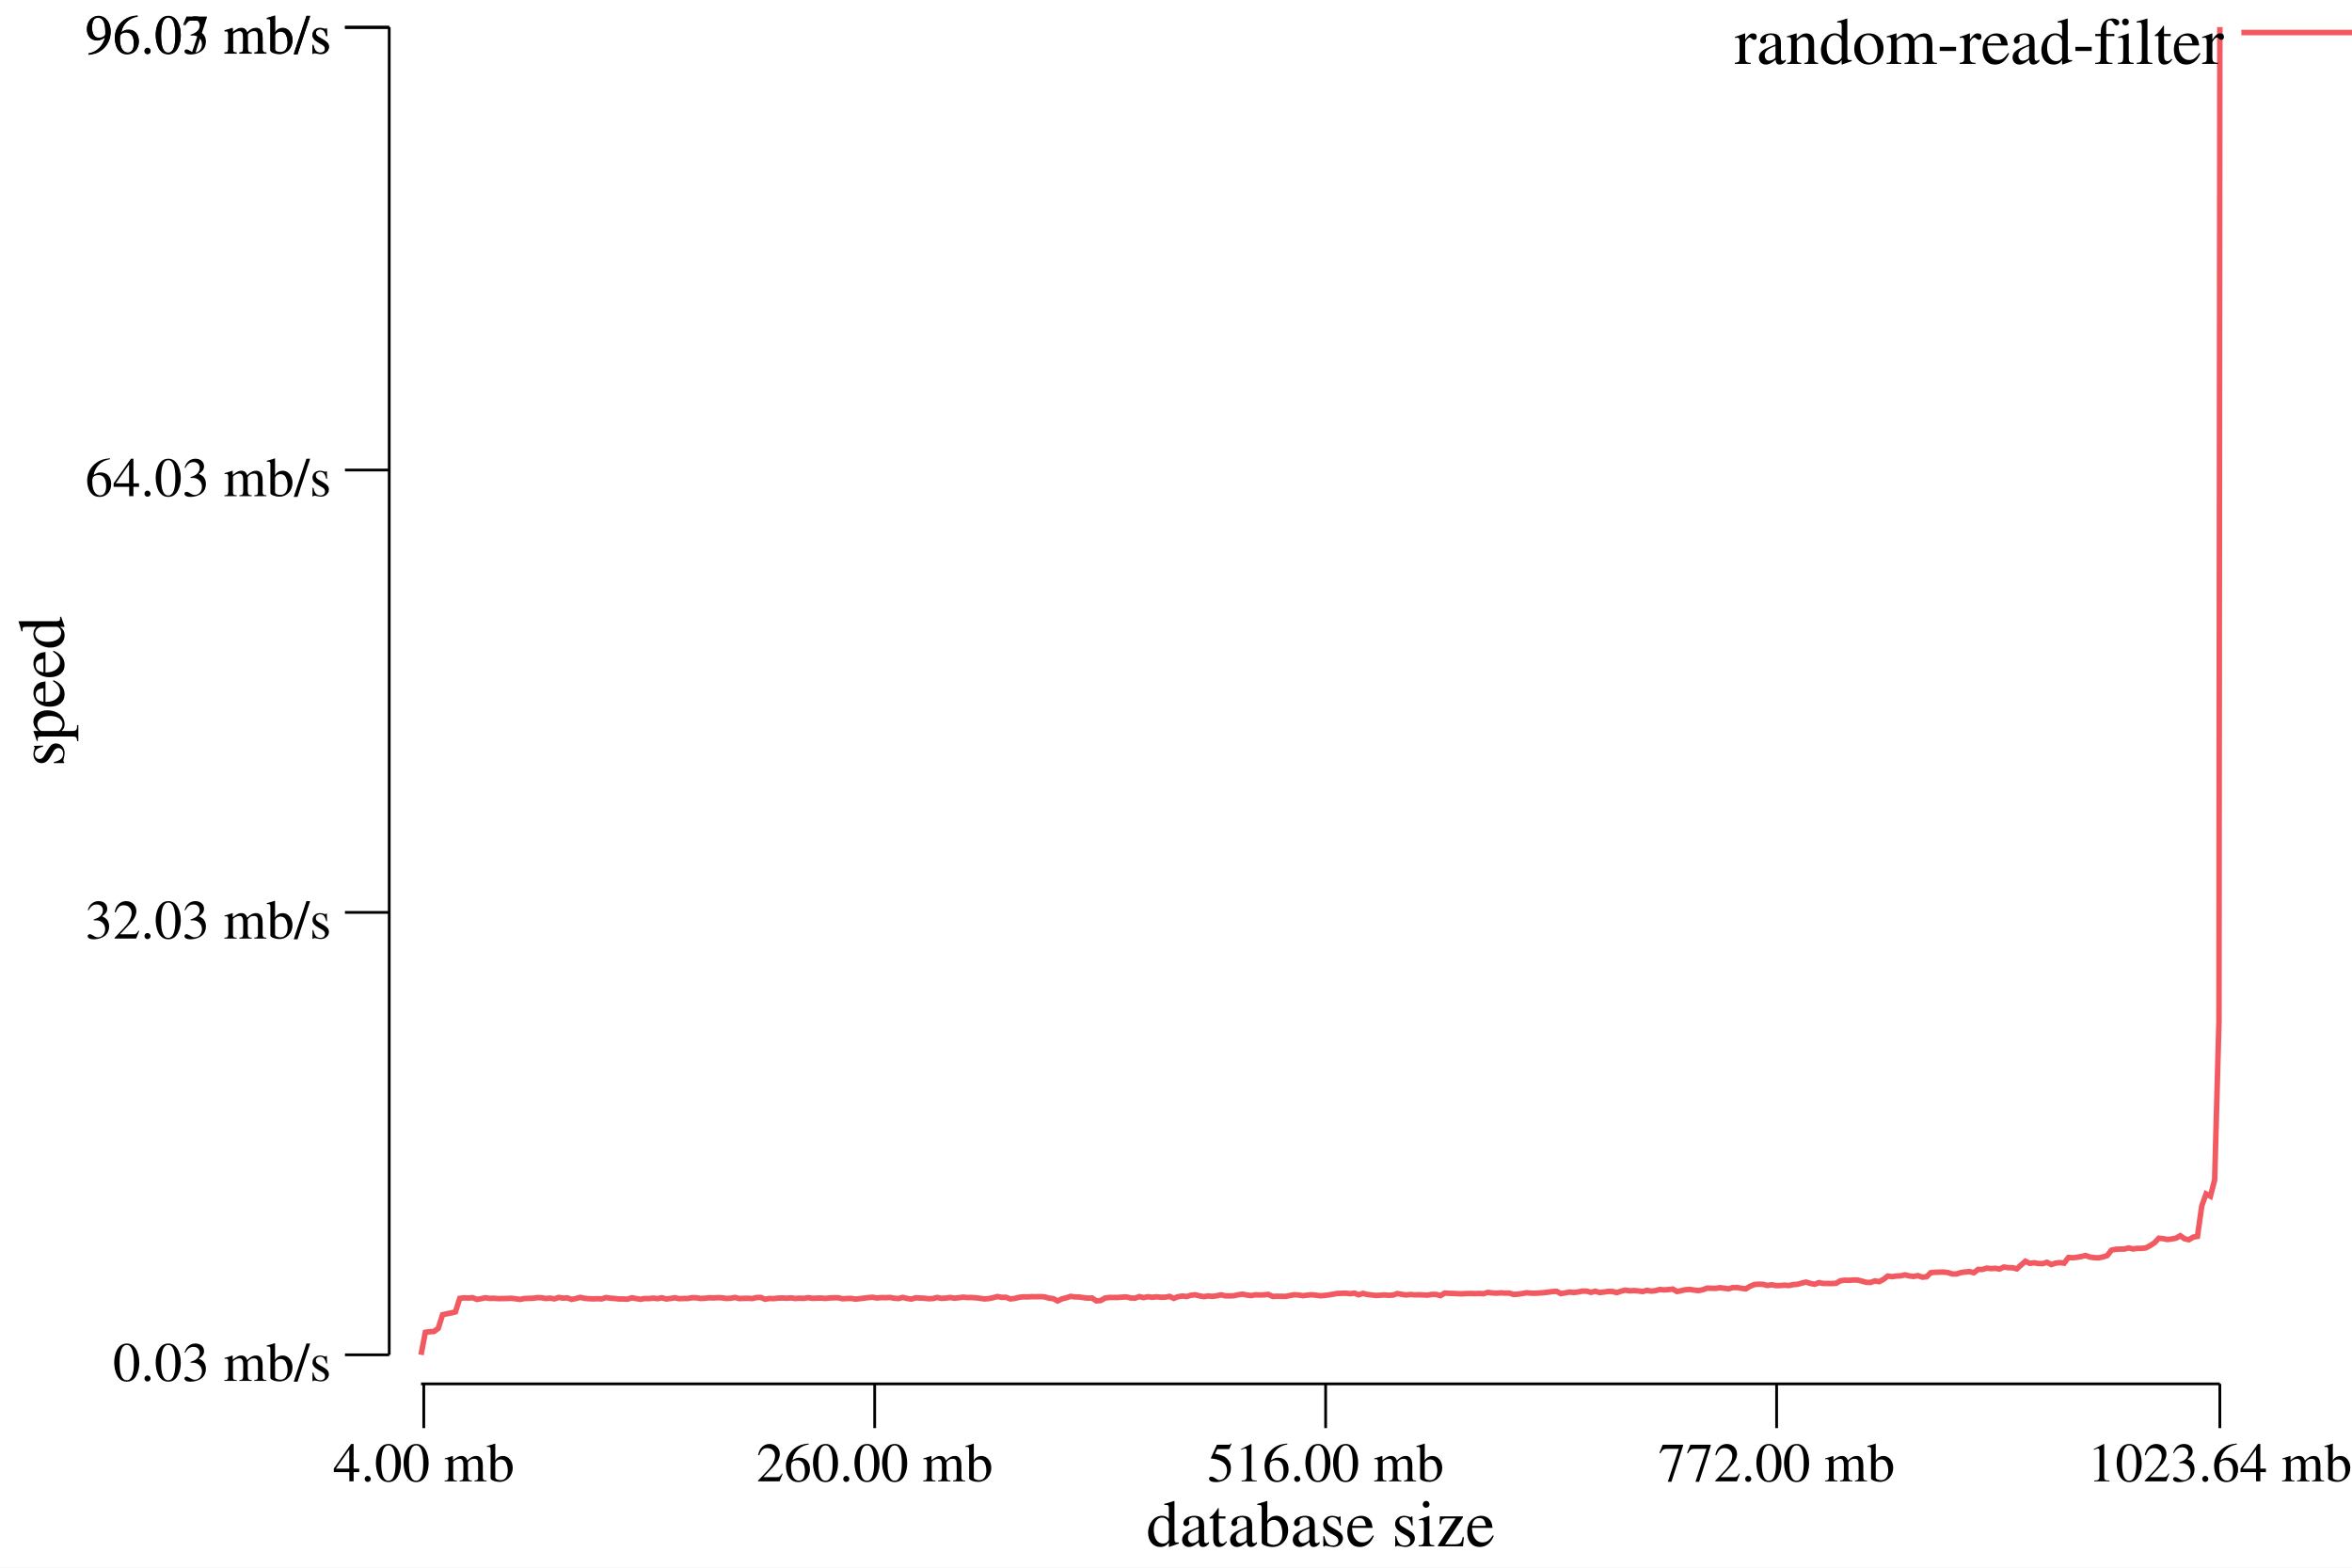
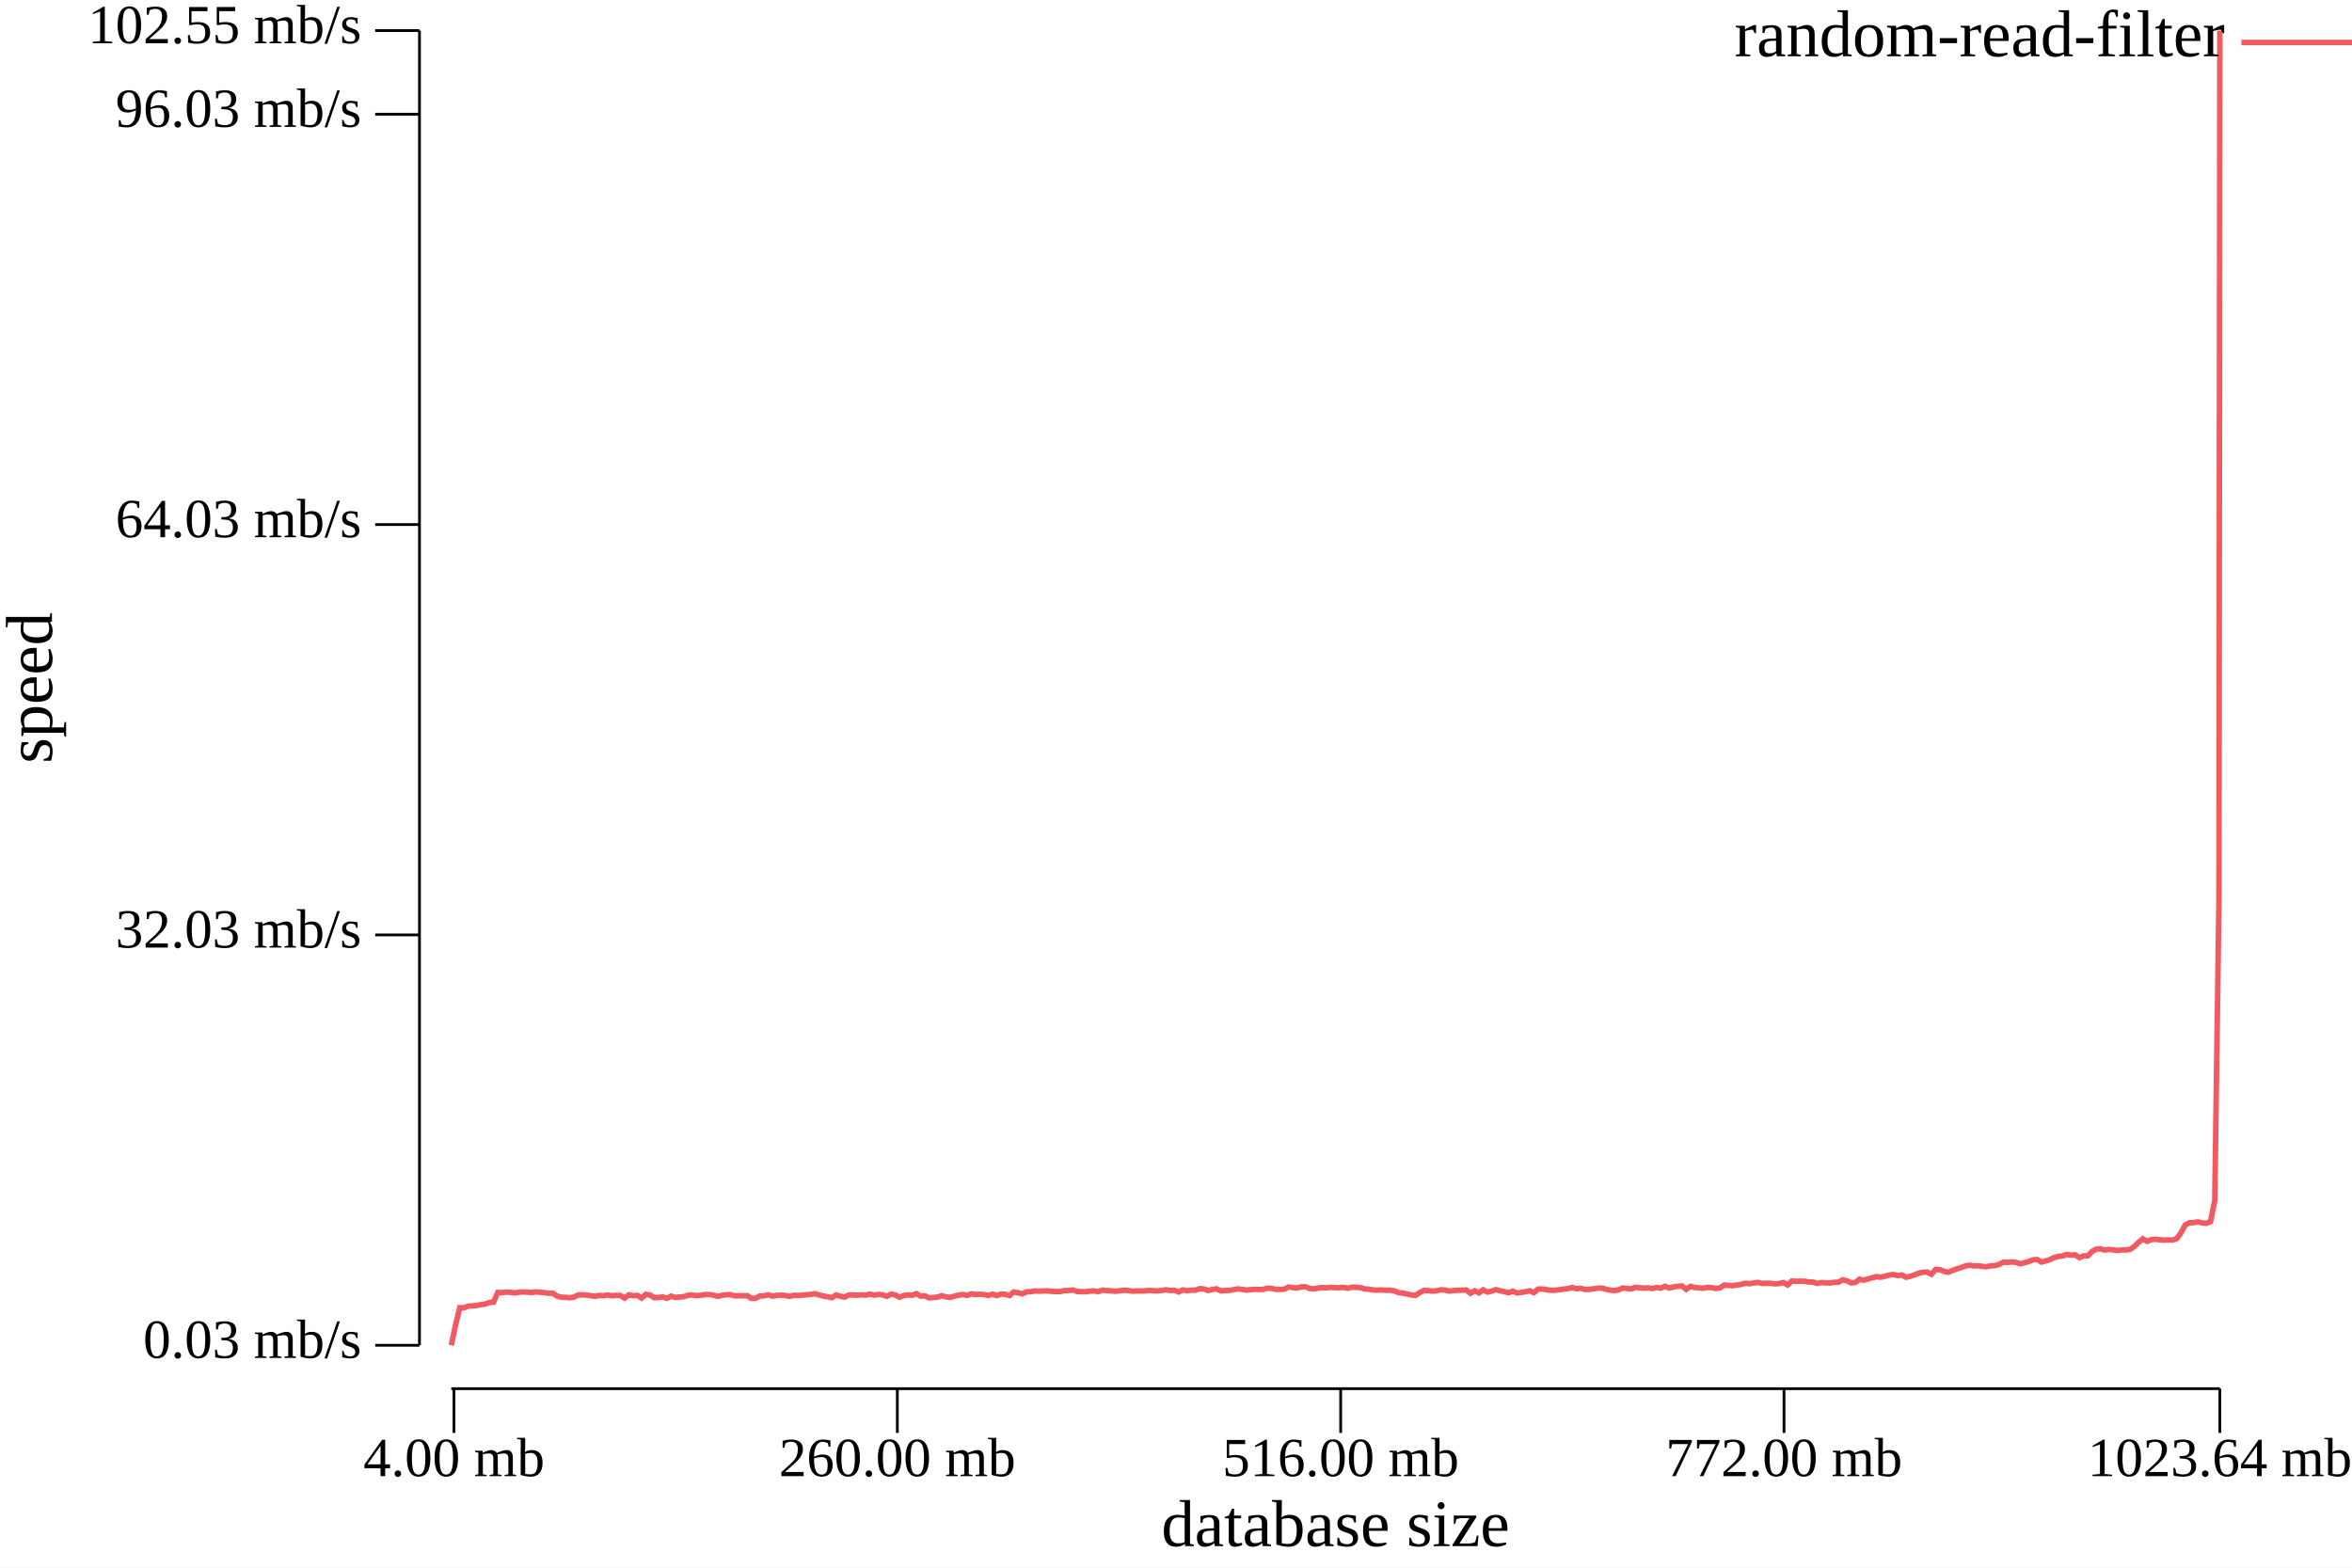
<svg xmlns="http://www.w3.org/2000/svg" width="425.2pt" height="283.46pt" viewBox="0 0 425.2 283.46">
  <g transform="scale(1, -1) translate(0, -283.46)">
    <path d="M0,0L425.2,0L425.2,283.46L0,283.46Z" style="fill:#FFFFFF" />
-     <text x="207.23" y="-3.861" transform="scale(1, -1)" style="font-family:Times;font-weight:normal;font-style:normal;font-size:12px">database size</text>
-     <text x="60.221" y="-15.602" transform="scale(1, -1)" style="font-family:Times;font-weight:normal;font-style:normal;font-size:10px">4.00 mb</text>
-     <text x="136.74" y="-15.602" transform="scale(1, -1)" style="font-family:Times;font-weight:normal;font-style:normal;font-size:10px">260.00 mb</text>
-     <text x="218.26" y="-15.602" transform="scale(1, -1)" style="font-family:Times;font-weight:normal;font-style:normal;font-size:10px">516.00 mb</text>
-     <text x="299.79" y="-15.602" transform="scale(1, -1)" style="font-family:Times;font-weight:normal;font-style:normal;font-size:10px">772.00 mb</text>
-     <text x="377.42" y="-15.602" transform="scale(1, -1)" style="font-family:Times;font-weight:normal;font-style:normal;font-size:10px">1023.64 mb</text>
-     <path d="M76.61,25.23L76.61,33.23" style="fill:none;stroke:#000000;stroke-width:0.5" />
-     <path d="M158.13,25.23L158.13,33.23" style="fill:none;stroke:#000000;stroke-width:0.5" />
-     <path d="M239.65,25.23L239.65,33.23" style="fill:none;stroke:#000000;stroke-width:0.5" />
-     <path d="M321.18,25.23L321.18,33.23" style="fill:none;stroke:#000000;stroke-width:0.5" />
-     <path d="M401.31,25.23L401.31,33.23" style="fill:none;stroke:#000000;stroke-width:0.5" />
-     <path d="M76.114,33.23L401.31,33.23" style="fill:none;stroke:#000000;stroke-width:0.5" />
+     <text x="209.96" y="-3.902" transform="scale(1, -1)" style="font-family:Liberation Serif;font-variant:normal;font-weight:normal;font-style:normal;font-size:12px">database size</text>
+     <text x="65.682" y="-16.541" transform="scale(1, -1)" style="font-family:Liberation Serif;font-variant:normal;font-weight:normal;font-style:normal;font-size:10px">4.00 mb</text>
+     <text x="140.83" y="-16.541" transform="scale(1, -1)" style="font-family:Liberation Serif;font-variant:normal;font-weight:normal;font-style:normal;font-size:10px">260.00 mb</text>
+     <text x="220.98" y="-16.541" transform="scale(1, -1)" style="font-family:Liberation Serif;font-variant:normal;font-weight:normal;font-style:normal;font-size:10px">516.00 mb</text>
+     <text x="301.13" y="-16.541" transform="scale(1, -1)" style="font-family:Liberation Serif;font-variant:normal;font-weight:normal;font-style:normal;font-size:10px">772.00 mb</text>
+     <text x="377.42" y="-16.541" transform="scale(1, -1)" style="font-family:Liberation Serif;font-variant:normal;font-weight:normal;font-style:normal;font-size:10px">1023.64 mb</text>
+     <path d="M82.071,24.363L82.071,32.363" style="fill:none;stroke:#000000;stroke-width:0.5" />
+     <path d="M162.22,24.363L162.22,32.363" style="fill:none;stroke:#000000;stroke-width:0.5" />
+     <path d="M242.37,24.363L242.37,32.363" style="fill:none;stroke:#000000;stroke-width:0.5" />
+     <path d="M322.52,24.363L322.52,32.363" style="fill:none;stroke:#000000;stroke-width:0.5" />
+     <path d="M401.31,24.363L401.31,32.363" style="fill:none;stroke:#000000;stroke-width:0.5" />
+     <path d="M81.583,32.363L401.31,32.363" style="fill:none;stroke:#000000;stroke-width:0.5" />
    <g transform="rotate(90)">
-       <text x="144.86" y="11.555" transform="scale(1, -1)" style="font-family:Times;font-weight:normal;font-style:normal;font-size:12px">speed</text>
+       <text x="145.41" y="9.387" transform="scale(1, -1)" style="font-family:Liberation Serif;font-variant:normal;font-weight:normal;font-style:normal;font-size:12px">speed</text>
    </g>
-     <text x="20.416" y="-33.762" transform="scale(1, -1)" style="font-family:Times;font-weight:normal;font-style:normal;font-size:10px">0.03 mb/s</text>
-     <text x="15.416" y="-113.76" transform="scale(1, -1)" style="font-family:Times;font-weight:normal;font-style:normal;font-size:10px">32.03 mb/s</text>
-     <text x="15.416" y="-193.75" transform="scale(1, -1)" style="font-family:Times;font-weight:normal;font-style:normal;font-size:10px">64.03 mb/s</text>
-     <text x="15.416" y="-273.75" transform="scale(1, -1)" style="font-family:Times;font-weight:normal;font-style:normal;font-size:10px">96.03 mb/s</text>
-     <text x="15.416" y="-273.84" transform="scale(1, -1)" style="font-family:Times;font-weight:normal;font-style:normal;font-size:10px">96.07 mb/s</text>
-     <path d="M62.364,38.483L70.364,38.483" style="fill:none;stroke:#000000;stroke-width:0.5" />
-     <path d="M62.364,118.48L70.364,118.48" style="fill:none;stroke:#000000;stroke-width:0.5" />
-     <path d="M62.364,198.47L70.364,198.47" style="fill:none;stroke:#000000;stroke-width:0.5" />
-     <path d="M62.364,278.47L70.364,278.47" style="fill:none;stroke:#000000;stroke-width:0.5" />
-     <path d="M62.364,278.56L70.364,278.56" style="fill:none;stroke:#000000;stroke-width:0.5" />
-     <path d="M70.364,38.48L70.364,278.56" style="fill:none;stroke:#000000;stroke-width:0.5" />
-     <path d="M76.114,38.48L76.892,42.55L77.669,42.662L78.447,42.698L79.225,43.266L80.002,45.727L80.78,45.906L81.557,46.052L82.335,46.246L83.113,48.687L83.89,48.786L84.668,48.748L85.445,48.815L86.223,48.502L87.001,48.639L87.778,48.799L88.556,48.685L89.334,48.704L90.111,48.644L90.889,48.66L91.666,48.67L92.444,48.706L93.222,48.615L93.999,48.506L94.777,48.664L95.554,48.693L96.332,48.703L97.11,48.823L97.887,48.803L98.665,48.666L99.442,48.735L100.22,48.603L101,48.857L101.78,48.733L102.55,48.778L103.33,48.509L104.11,48.659L104.89,48.868L105.66,48.707L106.44,48.632L107.22,48.601L108,48.631L108.77,48.594L109.55,48.835L110.33,48.722L111.11,48.674L111.88,48.582L112.66,48.583L113.44,48.545L114.22,48.797L114.99,48.659L115.77,48.527L116.55,48.663L117.33,48.651L118.1,48.735L118.88,48.642L119.66,48.8L120.44,48.578L121.22,48.674L121.99,48.799L122.77,48.634L123.55,48.665L124.33,48.67L125.1,48.804L125.88,48.799L126.66,48.67L127.44,48.709L128.21,48.798L128.99,48.766L129.77,48.82L130.55,48.787L131.32,48.671L132.1,48.717L132.88,48.849L133.66,48.652L134.43,48.691L135.21,48.705L135.99,48.66L136.77,48.84L137.54,48.854L138.32,48.534L139.1,48.675L139.88,48.647L140.66,48.739L141.43,48.756L142.21,48.716L142.99,48.779L143.77,48.669L144.54,48.724L145.32,48.69L146.1,48.818L146.88,48.698L147.65,48.729L148.43,48.749L149.21,48.681L149.99,48.771L150.76,48.795L151.54,48.796L152.32,48.618L153.1,48.664L153.87,48.686L154.65,48.554L155.43,48.637L156.21,48.733L156.98,48.832L157.76,48.885L158.54,48.751L159.32,48.832L160.1,48.81L160.87,48.856L161.65,48.722L162.43,48.661L163.21,48.863L163.98,48.676L164.76,48.562L165.54,48.793L166.32,48.746L167.09,48.717L167.87,48.626L168.65,48.655L169.43,48.852L170.2,48.692L170.98,48.738L171.76,48.853L172.54,48.72L173.31,48.801L174.09,48.907L174.87,48.838L175.65,48.847L176.43,48.792L177.2,48.7L177.98,48.591L178.76,48.651L179.54,48.813L180.31,49.02L181.09,48.875L181.87,48.884L182.65,48.587L183.42,48.679L184.2,48.869L184.98,48.965L185.76,48.952L186.53,48.999L187.31,48.986L188.09,49.008L188.87,48.959L189.64,48.732L190.42,48.643L191.2,48.22L191.98,48.601L192.75,48.785L193.53,49.052L194.31,48.955L195.09,48.932L195.87,48.823L196.64,48.729L197.42,48.758L198.2,48.238L198.98,48.296L199.75,48.738L200.53,48.856L201.31,48.847L202.09,48.855L202.86,48.912L203.64,48.95L204.42,48.759L205.2,48.735L205.97,49.016L206.75,48.831L207.53,48.987L208.31,48.883L209.08,48.971L209.86,48.898L210.64,48.904L211.42,49.052L212.19,48.693L212.97,48.994L213.75,49.11L214.53,49.016L215.31,49.255L216.08,49.335L216.86,49.141L217.64,49L218.42,49.13L219.19,49.049L219.97,49.163L220.75,49.33L221.53,49.148L222.3,49.137L223.08,49.166L223.86,49.348L224.64,49.45L225.41,49.298L226.19,49.196L226.97,49.342L227.75,49.297L228.52,49.333L229.3,49.404L230.08,49.036L230.86,49.076L231.63,49.065L232.41,49.047L233.19,49.204L233.97,49.342L234.75,49.303L235.52,49.179L236.3,49.262L237.08,49.352L237.86,49.268L238.63,49.164L239.41,49.214L240.19,49.31L240.97,49.438L241.74,49.581L242.52,49.605L243.3,49.631L244.08,49.532L244.85,49.638L245.63,49.337L246.41,49.596L247.19,49.395L247.96,49.31L248.74,49.217L249.52,49.259L250.3,49.312L251.07,49.244L251.85,49.292L252.63,49.559L253.41,49.418L254.19,49.305L254.96,49.393L255.74,49.329L256.52,49.355L257.3,49.309L258.07,49.281L258.85,49.407L259.63,49.404L260.41,49.187L261.18,49.657L261.96,49.601L262.74,49.586L263.52,49.541L264.29,49.512L265.07,49.562L265.85,49.58L266.63,49.552L267.4,49.583L268.18,49.531L268.96,49.765L269.74,49.681L270.51,49.632L271.29,49.697L272.07,49.642L272.85,49.652L273.63,49.399L274.4,49.453L275.18,49.563L275.96,49.71L276.74,49.633L277.51,49.618L278.29,49.659L279.07,49.72L279.85,49.812L280.62,49.922L281.4,49.963L282.18,49.555L282.96,49.681L283.73,49.834L284.51,49.753L285.29,49.848L286.07,50.005L286.84,49.996L287.62,49.774L288.4,49.987L289.18,49.74L289.95,49.835L290.73,49.958L291.51,49.934L292.29,49.732L293.07,49.997L293.84,50.176L294.62,50.052L295.4,50.099L296.18,50.038L296.95,49.924L297.73,50.143L298.51,50.003L299.29,50.087L300.06,50.296L300.84,50.228L301.62,50.275L302.4,50.371L303.17,49.933L303.95,50.086L304.73,50.259L305.51,50.308L306.28,50.185L307.06,50.098L307.84,50.253L308.62,50.549L309.4,50.513L310.17,50.501L310.95,50.623L311.73,50.514L312.51,50.414L313.28,50.643L314.06,50.649L314.84,50.512L315.62,50.414L316.39,50.884L317.17,51.199L317.95,51.25L318.73,51.227L319.5,51.024L320.28,51.153L321.06,51.005L321.84,51.009L322.61,51.083L323.39,51.01L324.17,51.181L324.95,51.235L325.72,51.456L326.5,51.626L327.28,51.4L328.06,51.244L328.84,51.536L329.61,51.39L330.39,51.388L331.17,51.379L331.95,51.423L332.72,51.88L333.5,51.971L334.28,51.955L335.06,52.017L335.83,52.007L336.61,51.809L337.39,51.585L338.17,51.573L338.94,51.852L339.72,51.712L340.5,52.128L341.28,52.727L342.05,52.612L342.83,52.732L343.61,52.767L344.39,52.939L345.16,52.755L345.94,52.658L346.72,52.809L347.5,52.524L348.28,52.587L349.05,53.338L349.83,53.404L350.61,53.432L351.39,53.446L352.16,53.353L352.94,53.101L353.72,53.109L354.5,53.359L355.27,53.46L356.05,53.541L356.83,53.326L357.61,53.925L358.38,53.918L359.16,54.159L359.94,54.071L360.72,54.128L361.49,53.993L362.27,54.356L363.05,54.238L363.83,54.234L364.6,54.023L365.38,54.732L366.16,55.405L366.94,55.018L367.72,55.129L368.49,54.998L369.27,54.969L370.05,55.216L370.83,54.814L371.6,55.06L372.38,55.157L373.16,55.059L373.94,56.081L374.71,56.036L375.49,56.118L376.27,56.257L377.05,56.437L377.82,56.16L378.6,56.058L379.38,56.019L380.16,56.173L380.93,56.414L381.71,57.404L382.49,57.569L383.27,57.602L384.04,57.605L384.82,57.814L385.6,57.625L386.38,57.734L387.16,57.733L387.93,57.822L388.71,58.23L389.49,58.743L390.27,59.559L391.04,59.5L391.82,59.332L392.6,59.425L393.38,59.574L394.15,60.021L394.93,59.465L395.71,59.295L396.49,59.764L397.26,59.893L398.04,65.396L398.82,67.583L399.6,67.156L400.37,70.107L401.15,98.849L401.31,278.56" style="fill:none;stroke:#F15A60" />
-     <path d="M405.2,277.58L425.2,277.58" style="fill:none;stroke:#F15A60" />
-     <text x="313.58" y="-271.91" transform="scale(1, -1)" style="font-family:Times;font-weight:normal;font-style:normal;font-size:12px">random-read-filter</text>
+     <text x="25.885" y="-37.924" transform="scale(1, -1)" style="font-family:Liberation Serif;font-variant:normal;font-weight:normal;font-style:normal;font-size:10px">0.03 mb/s</text>
+     <text x="20.885" y="-112.12" transform="scale(1, -1)" style="font-family:Liberation Serif;font-variant:normal;font-weight:normal;font-style:normal;font-size:10px">32.03 mb/s</text>
+     <text x="20.885" y="-186.32" transform="scale(1, -1)" style="font-family:Liberation Serif;font-variant:normal;font-weight:normal;font-style:normal;font-size:10px">64.03 mb/s</text>
+     <text x="20.885" y="-260.52" transform="scale(1, -1)" style="font-family:Liberation Serif;font-variant:normal;font-weight:normal;font-style:normal;font-size:10px">96.03 mb/s</text>
+     <text x="15.885" y="-275.64" transform="scale(1, -1)" style="font-family:Liberation Serif;font-variant:normal;font-weight:normal;font-style:normal;font-size:10px">102.55 mb/s</text>
+     <path d="M67.833,40.209L75.833,40.209" style="fill:none;stroke:#000000;stroke-width:0.5" />
+     <path d="M67.833,114.41L75.833,114.41" style="fill:none;stroke:#000000;stroke-width:0.5" />
+     <path d="M67.833,188.61L75.833,188.61" style="fill:none;stroke:#000000;stroke-width:0.5" />
+     <path d="M67.833,262.81L75.833,262.81" style="fill:none;stroke:#000000;stroke-width:0.5" />
+     <path d="M67.833,277.93L75.833,277.93" style="fill:none;stroke:#000000;stroke-width:0.5" />
+     <path d="M75.833,40.209L75.833,277.93" style="fill:none;stroke:#000000;stroke-width:0.5" />
+     <path d="M81.583,40.209L82.348,43.822L83.112,47.002L83.877,46.978L84.641,47.29L85.406,47.331L86.17,47.407L86.935,47.56L87.699,47.651L88.464,47.937L89.228,48.017L89.993,49.763L90.757,49.725L91.522,49.825L92.286,49.785L93.051,49.675L93.815,49.797L94.58,49.854L95.344,49.814L96.109,49.762L96.874,49.856L97.638,49.802L98.403,49.716L99.167,49.617L99.932,49.633L100.7,49.104L101.46,48.908L102.23,48.877L102.99,48.806L103.75,48.917L104.52,49.303L105.28,49.339L106.05,49.276L106.81,49.177L107.58,49.062L108.34,49.219L109.11,49.169L109.87,49.308L110.63,49.158L111.4,49.24L112.16,49.197L112.93,48.756L113.69,49.324L114.46,49.168L115.22,49.228L115.99,48.748L116.75,49.416L117.52,49.299L118.28,48.808L119.04,48.85L119.81,48.944L120.57,48.699L121.34,49.093L122.1,48.846L122.87,48.943L123.63,48.999L124.4,49.258L125.16,49.289L125.93,49.191L126.69,49.244L127.45,49.379L128.22,49.384L128.98,49.259L129.75,49.049L130.51,49.25L131.28,49.341L132.04,49.364L132.81,49.147L133.57,49.163L134.34,49.167L135.1,49.163L135.86,48.683L136.63,48.722L137.39,49.133L138.16,49.159L138.92,49.333L139.69,49.09L140.45,49.234L141.22,49.267L141.98,49.206L142.75,49.047L143.51,49.245L144.27,49.207L145.04,49.27L145.8,49.352L146.57,49.391L147.33,49.54L148.1,49.302L148.86,49.113L149.63,48.983L150.39,48.819L151.15,49.303L151.92,49.073L152.68,48.917L153.45,49.309L154.21,49.301L154.98,49.267L155.74,49.331L156.51,49.283L157.27,49.462L158.04,49.286L158.8,49.397L159.56,49.34L160.33,49.063L161.09,49.451L161.86,49.32L162.62,48.9L163.39,49.209L164.15,49.318L164.92,49.255L165.68,49.54L166.45,49.096L167.21,49.146L167.97,48.768L168.74,48.851L169.5,48.918L170.27,49.172L171.03,48.957L171.8,48.872L172.56,49.095L173.33,49.28L174.09,49.39L174.86,49.226L175.62,49.516L176.38,49.38L177.15,49.439L177.91,49.363L178.68,49.217L179.44,49.46L180.21,49.201L180.97,49.482L181.74,49.426L182.5,49.203L183.26,49.844L184.03,49.709L184.79,49.502L185.56,49.861L186.32,49.9L187.09,50.028L187.85,49.989L188.62,50.031L189.38,50.05L190.15,49.958L190.91,49.919L191.67,49.93L192.44,50.103L193.2,50.113L193.97,50.209L194.73,49.934L195.5,49.912L196.26,49.886L197.03,49.999L197.79,50.044L198.56,49.901L199.32,50.182L200.08,50.11L200.85,50.037L201.61,49.983L202.38,50.055L203.14,50.167L203.91,50.118L204.67,50.001L205.44,50.025L206.2,50.028L206.97,50.033L207.73,50.137L208.49,50.074L209.26,50.039L210.02,50.124L210.79,50.241L211.55,50.106L212.32,50.15L213.08,49.854L213.85,50.223L214.61,50.074L215.38,50.176L216.14,50.18L216.9,50.451L217.67,50.383L218.43,50.113L219.2,50.309L219.96,50.405L220.73,50.04L221.49,50.115L222.26,50.13L223.02,50.27L223.78,50.403L224.55,50.321L225.31,50.18L226.08,50.271L226.84,50.319L227.61,50.293L228.37,50.316L229.14,50.534L229.9,50.487L230.67,50.306L231.43,50.308L232.19,50.358L232.96,50.754L233.72,50.638L234.49,50.565L235.25,50.765L236.02,50.783L236.78,50.467L237.55,50.412L238.31,50.572L239.08,50.645L239.84,50.606L240.6,50.69L241.37,50.629L242.13,50.619L242.9,50.688L243.66,50.516L244.43,50.722L245.19,50.695L245.96,50.641L246.72,50.387L247.49,50.35L248.25,50.208L249.01,50.185L249.78,50.209L250.54,50.147L251.31,50.169L252.07,50.043L252.84,49.715L253.6,49.64L254.37,49.48L255.13,49.306L255.89,49.23L256.66,49.737L257.42,50.122L258.19,50.093L258.95,50.005L259.72,50.061L260.48,50.223L261.25,50.199L262.01,50L262.78,50.107L263.54,50.145L264.3,50.164L265.07,50.203L265.83,49.613L266.6,50.066L267.36,49.675L268.13,50.23L268.89,49.838L269.66,49.996L270.42,50.277L271.19,50.054L271.95,49.899L272.71,49.717L273.48,50L274.24,49.66L275.01,49.769L275.77,49.884L276.54,50.057L277.3,49.724L278.07,50.377L278.83,50.378L279.6,50.259L280.36,50.165L281.12,50.155L281.89,50.251L282.65,50.366L283.42,50.442L284.18,50.661L284.95,50.437L285.71,50.517L286.48,50.307L287.24,50.312L288,50.412L288.77,50.53L289.53,50.558L290.3,50.341L291.06,50.186L291.83,50.101L292.59,50.232L293.36,50.554L294.12,50.488L294.89,50.394L295.65,50.692L296.41,50.611L297.18,50.556L297.94,50.583L298.71,50.471L299.47,50.65L300.24,50.536L301,50.875L301.77,50.562L302.53,50.765L303.3,50.856L304.06,50.935L304.82,50.312L305.59,50.861L306.35,50.669L307.12,50.597L307.88,50.518L308.65,50.665L309.41,50.642L310.18,50.476L310.94,50.586L311.71,51.093L312.47,51.032L313.23,50.986L314,51.091L314.76,51.223L315.53,51.42L316.29,51.344L317.06,51.486L317.82,51.569L318.59,51.391L319.35,51.42L320.12,51.412L320.88,51.314L321.64,51.366L322.41,51.556L323.17,51.121L323.94,51.841L324.7,51.781L325.47,51.801L326.23,51.792L327,51.642L327.76,51.632L328.52,51.402L329.29,51.563L330.05,51.494L330.82,51.477L331.58,51.593L332.35,51.609L333.11,52.035L333.88,51.875L334.64,51.493L335.41,51.558L336.17,52.152L336.93,51.982L337.7,52.2L338.46,52.407L339.23,52.619L339.99,52.514L340.76,52.681L341.52,52.901L342.29,53.001L343.05,52.807L343.82,52.921L344.58,52.507L345.34,52.682L346.11,52.94L346.87,53.248L347.64,53.415L348.4,53.437L349.17,53.049L349.93,53.926L350.7,53.877L351.46,53.568L352.23,53.411L352.99,53.748L353.75,54.026L354.52,54.257L355.28,54.546L356.05,54.687L356.81,54.551L357.58,54.59L358.34,54.47L359.11,54.409L359.87,54.579L360.63,54.617L361.4,54.824L362.16,55.225L362.93,55.202L363.69,55.286L364.46,55.195L365.22,54.947L365.99,55.124L366.75,55.349L367.52,55.661L368.28,55.713L369.04,55.261L369.81,55.461L370.57,55.696L371.34,56.066L372.1,56.268L372.87,56.355L373.63,56.637L374.4,56.514L375.16,56.562L375.93,56.054L376.69,56.372L377.45,56.39L378.22,57.186L378.98,57.587L379.75,57.647L380.51,57.421L381.28,57.538L382.04,57.464L382.81,57.343L383.57,57.458L384.34,57.446L385.1,57.55L385.86,58.087L386.63,58.831L387.39,59.453L388.16,59.01L388.92,59.303L389.69,59.37L390.45,59.28L391.22,59.218L391.98,59.254L392.75,59.23L393.51,59.5L394.27,60.516L395.04,61.948L395.8,62.352L396.57,62.393L397.33,62.52L398.1,62.337L398.86,62.259L399.63,62.592L400.39,66.384L401.15,120.7L401.31,277.93" style="fill:none;stroke:#F15A60" />
+     <path d="M405.2,275.78L425.2,275.78" style="fill:none;stroke:#F15A60" />
+     <text x="313.58" y="-273.29" transform="scale(1, -1)" style="font-family:Liberation Serif;font-variant:normal;font-weight:normal;font-style:normal;font-size:12px">random-read-filter</text>
  </g>
</svg>
